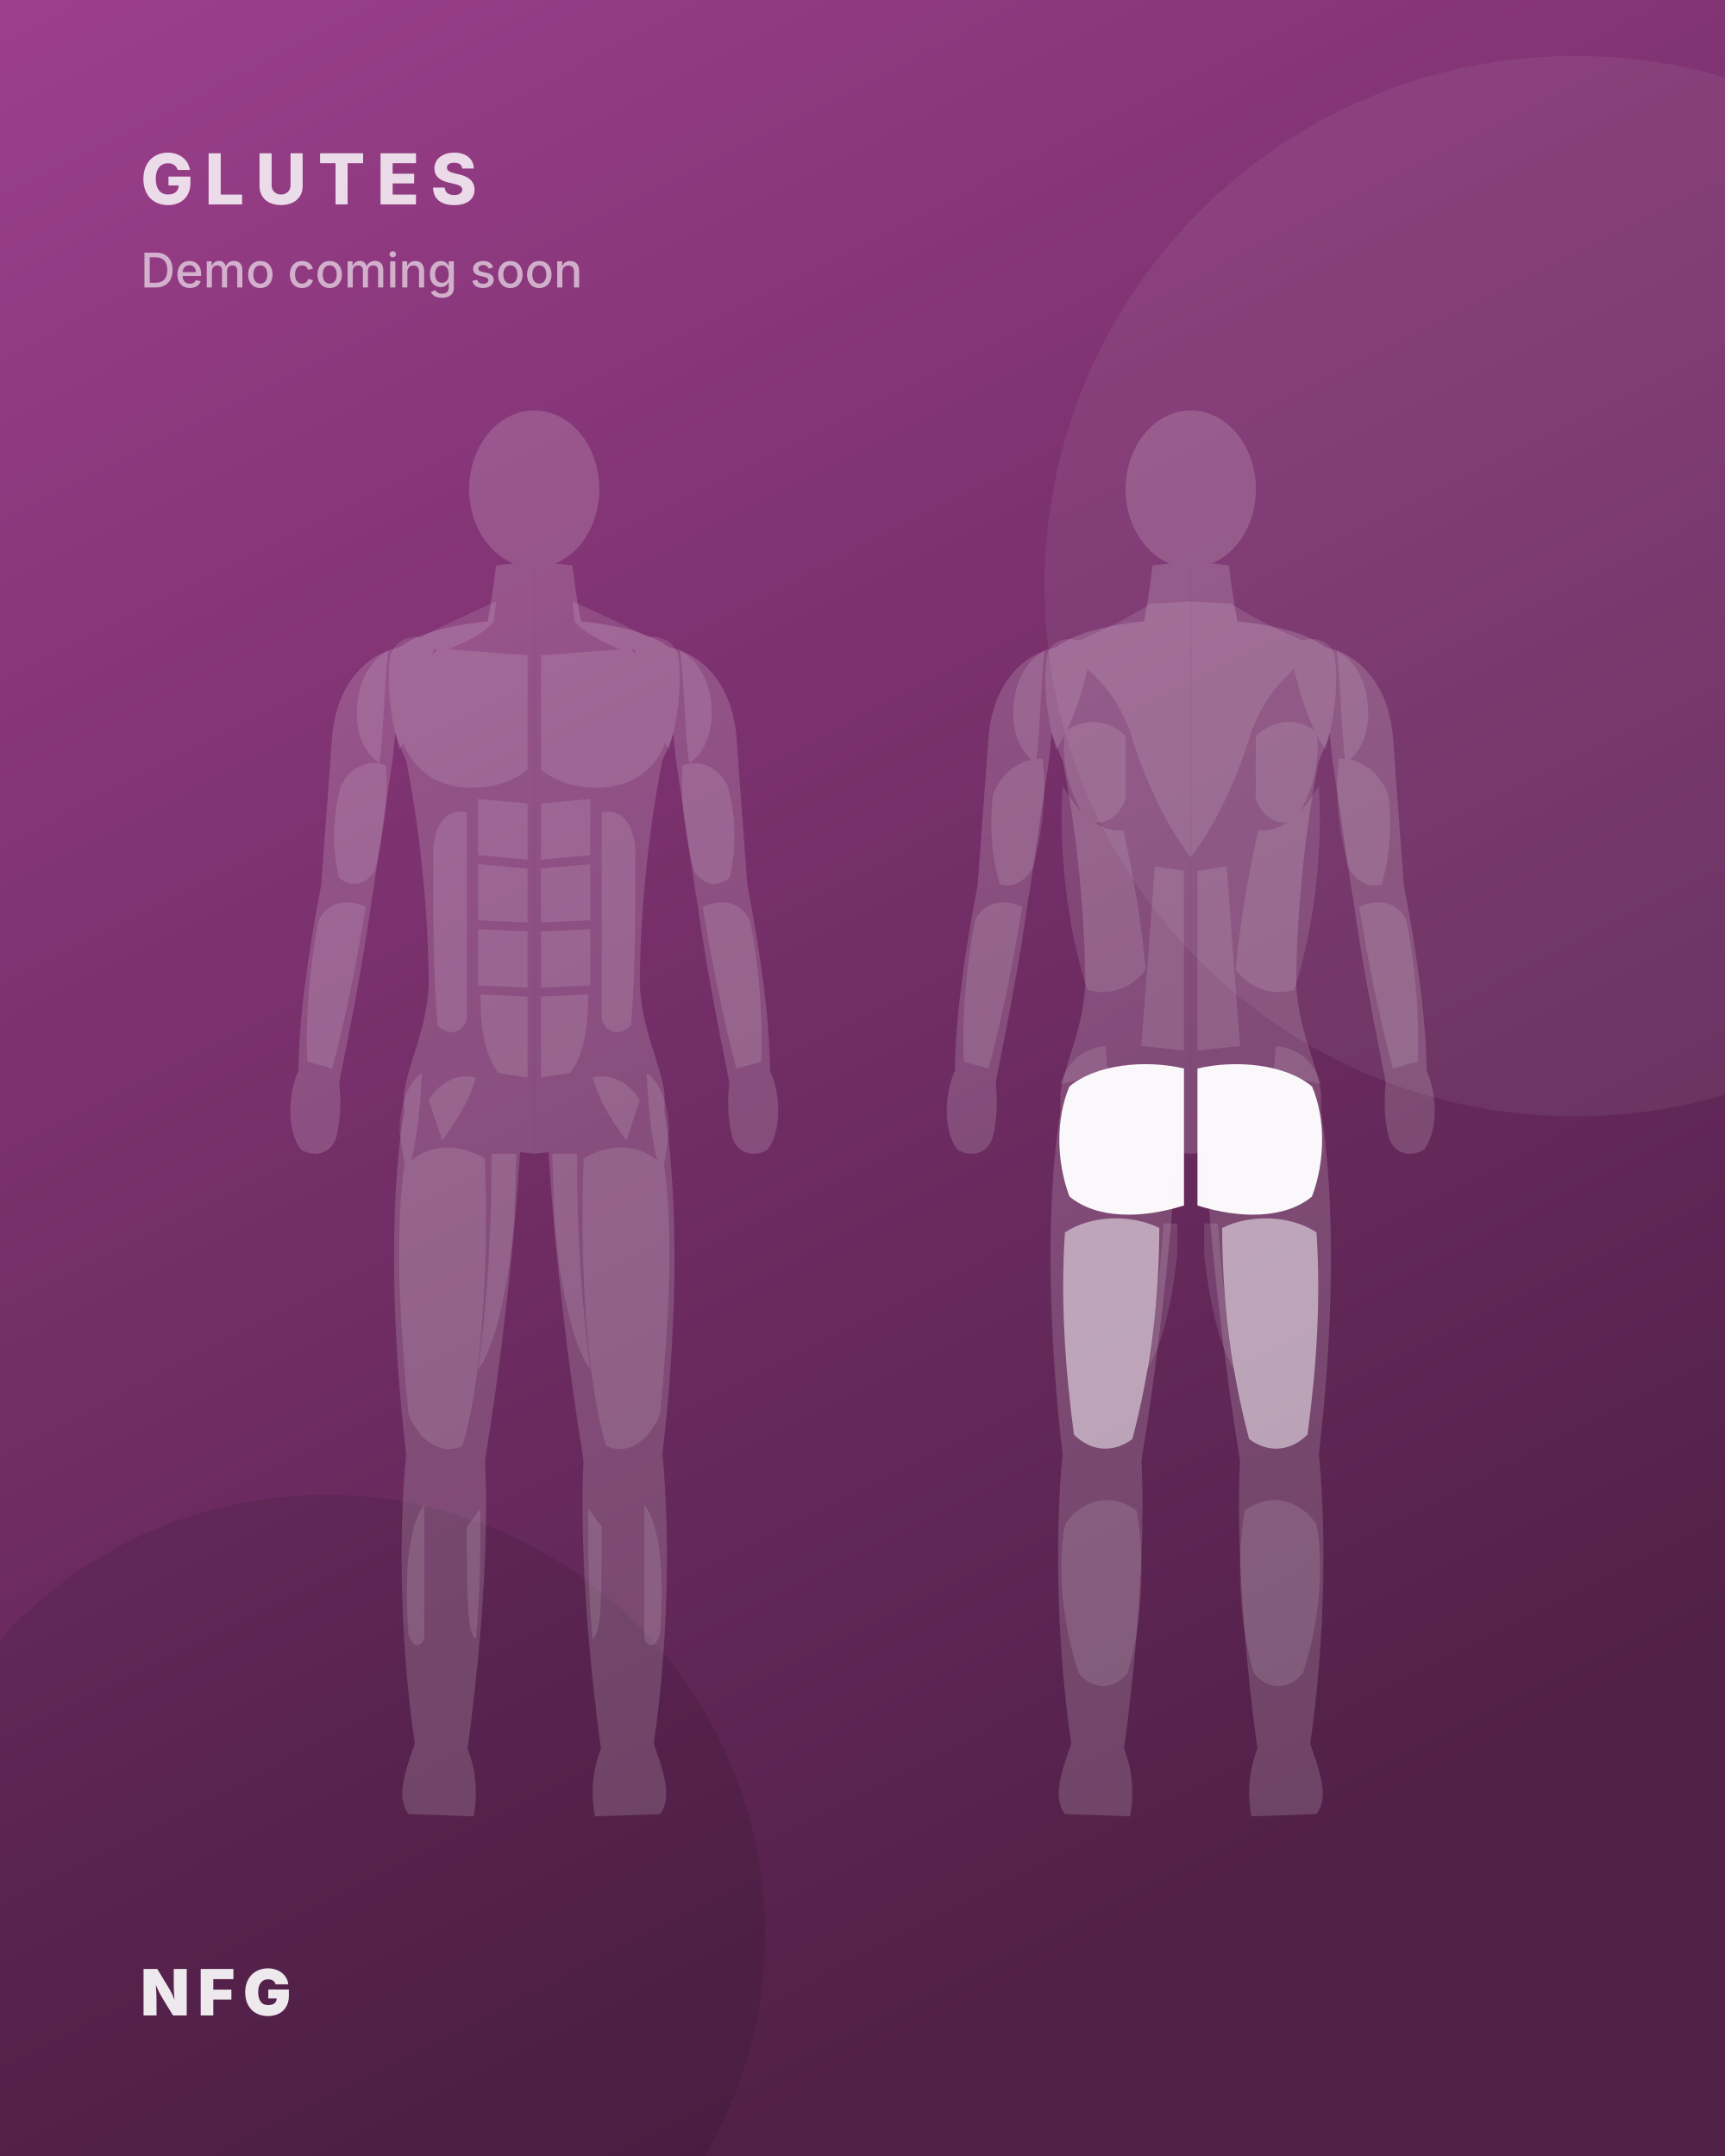
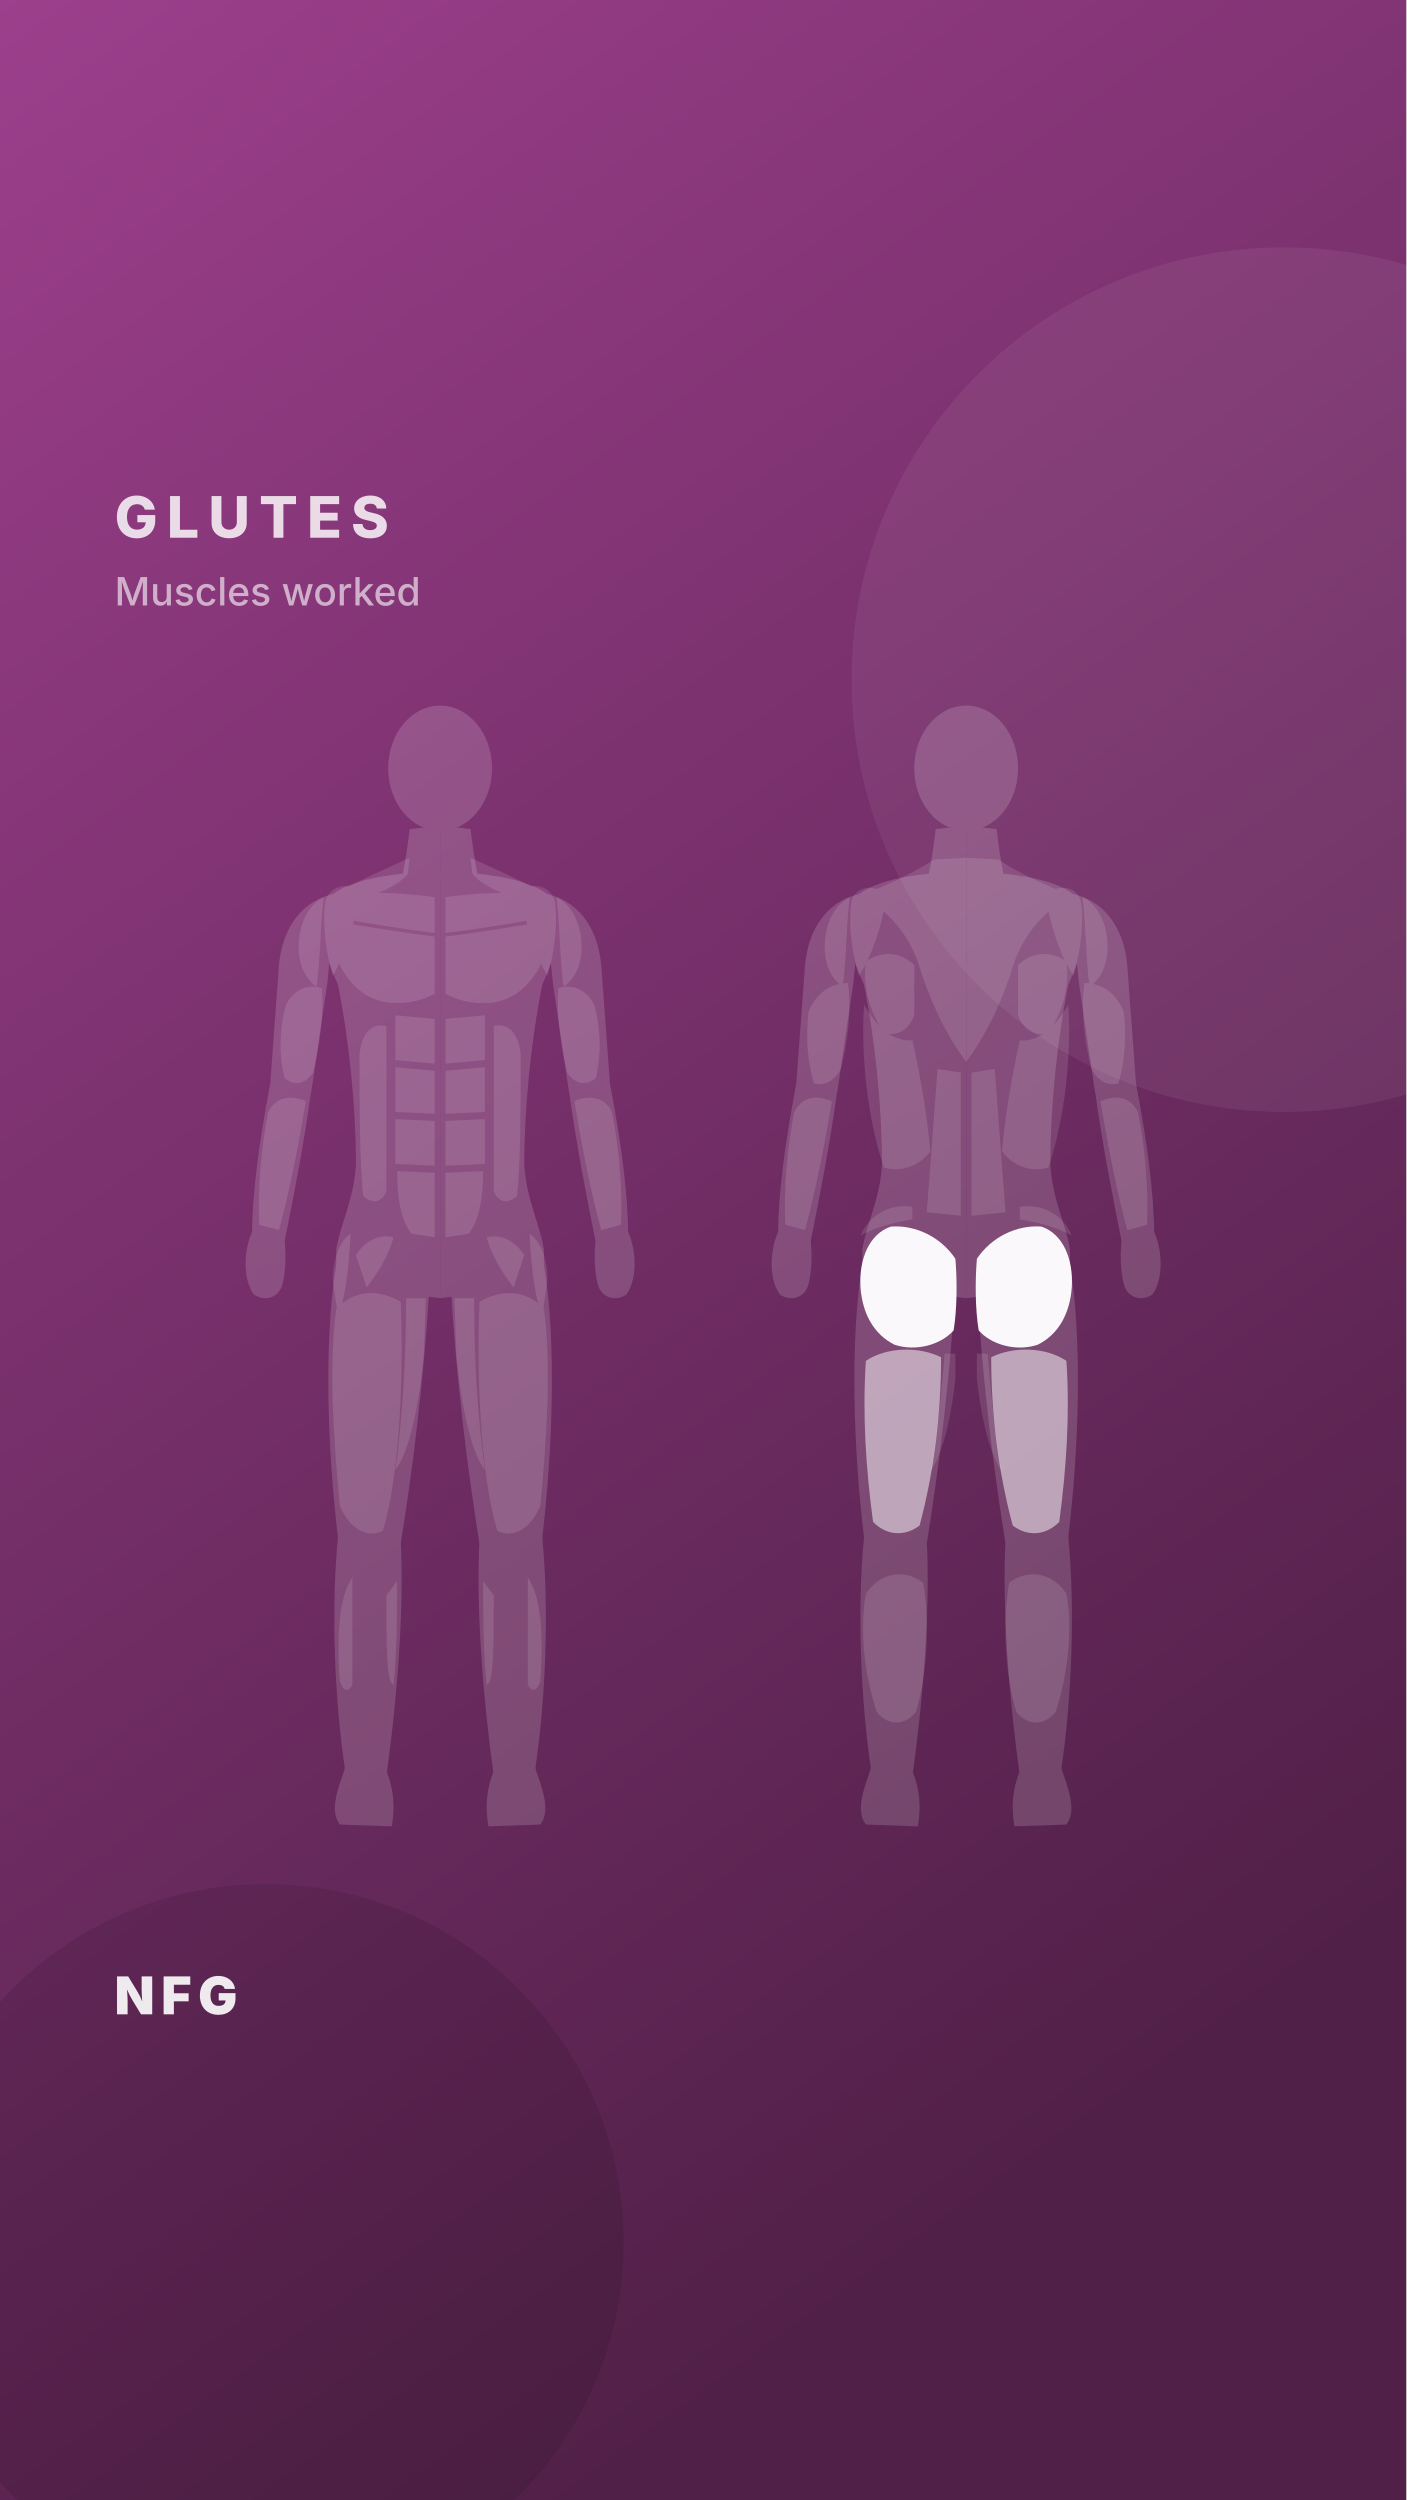
- <svg xmlns="http://www.w3.org/2000/svg" viewBox="0 0 1080 1350" width="1080" height="1350" role="img" aria-label="Glute Bridge: muscles worked (placeholder image)">
+ <svg xmlns="http://www.w3.org/2000/svg" viewBox="0 0 1080 1920" width="1080" height="1920" role="img" aria-label="Glute Bridge: muscles worked">
  <defs>
    <linearGradient id="bg" x1="0" y1="0" x2="0.4" y2="1">
      <stop offset="0" stop-color="#9C3F8C" />
      <stop offset="1" stop-color="#512048" />
    </linearGradient>
  </defs>
-   <rect width="1080" height="1350" fill="url(#bg)" />
-   <circle cx="986" cy="367" r="332" fill="#FFFFFF" fill-opacity="0.06" />
-   <circle cx="204" cy="1211" r="275" fill="#000000" fill-opacity="0.10" />
-   <g transform="translate(334.5,250.0) scale(1.4062)">
+   <rect width="1080" height="1920" fill="url(#bg)" />
+   <circle cx="986" cy="522" r="332" fill="#FFFFFF" fill-opacity="0.06" />
+   <circle cx="204" cy="1722" r="275" fill="#000000" fill-opacity="0.10" />
+   <g transform="translate(338.0,535.0) scale(1.375)">
    <g opacity="0.16">
      <ellipse cx="0" cy="40" rx="29" ry="35" fill="#FFFFFF" />
      <path d="M0,72 L17,74 C18,82 19,90 21,100 L0,102 Z" fill="#FFFFFF" />
      <path d="M0,72 L17,74 C18,82 19,90 21,100 L0,102 Z" fill="#FFFFFF" transform="scale(-1,1)" />
      <path d="M0,98 L22,99 C40,101 55,105 63,113 C70,121 66,141 57,161 C51,191 47,229 47,261 C48,281 56,295 58,309 L58,322 C40,330 18,334 0,336 Z" fill="#FFFFFF" />
      <path d="M0,98 L22,99 C40,101 55,105 63,113 C70,121 66,141 57,161 C51,191 47,229 47,261 C48,281 56,295 58,309 L58,322 C40,330 18,334 0,336 Z" fill="#FFFFFF" transform="scale(-1,1)" />
      <path d="M58,110 C76,113 88,128 90,150 L95,218 C91,227 77,229 72,221 L63,160 Z" fill="#FFFFFF" />
      <path d="M58,110 C76,113 88,128 90,150 L95,218 C91,227 77,229 72,221 L63,160 Z" fill="#FFFFFF" transform="scale(-1,1)" />
      <path d="M72,220 L95,217 C101,248 105,278 105,300 L87,305 C82,280 76,250 72,220 Z" fill="#FFFFFF" />
      <path d="M72,220 L95,217 C101,248 105,278 105,300 L87,305 C82,280 76,250 72,220 Z" fill="#FFFFFF" transform="scale(-1,1)" />
      <path d="M87,303 L105,299 C110,310 110,326 104,334 C98,338 90,336 88,328 C86,320 86,310 87,303 Z" fill="#FFFFFF" />
      <path d="M87,303 L105,299 C110,310 110,326 104,334 C98,338 90,336 88,328 C86,320 86,310 87,303 Z" fill="#FFFFFF" transform="scale(-1,1)" />
      <path d="M6,330 L58,317 C65,360 63,420 57,470 L22,473 C15,430 9,380 6,330 Z" fill="#FFFFFF" />
      <path d="M6,330 L58,317 C65,360 63,420 57,470 L22,473 C15,430 9,380 6,330 Z" fill="#FFFFFF" transform="scale(-1,1)" />
      <path d="M22,471 L57,469 C61,510 59,560 53,600 L30,603 C24,560 20,510 22,471 Z" fill="#FFFFFF" />
      <path d="M22,471 L57,469 C61,510 59,560 53,600 L30,603 C24,560 20,510 22,471 Z" fill="#FFFFFF" transform="scale(-1,1)" />
      <path d="M30,600 L53,598 C57,610 62,622 56,630 L27,631 C25,620 26,610 30,600 Z" fill="#FFFFFF" />
      <path d="M30,600 L53,598 C57,610 62,622 56,630 L27,631 C25,620 26,610 30,600 Z" fill="#FFFFFF" transform="scale(-1,1)" />
    </g>
    <g opacity="0.12">
      <path d="M17,90 C30,96 44,102 56,109 L40,112 C30,108 22,104 18,99 Z" fill="#FFFFFF" />
      <path d="M17,90 C30,96 44,102 56,109 L40,112 C30,108 22,104 18,99 Z" fill="#FFFFFF" transform="scale(-1,1)" />
      <path d="M44,108 C54,103 62,107 64,114 C66,126 64,142 60,156 C54,146 48,128 44,108 Z" fill="#FFFFFF" />
      <path d="M44,108 C54,103 62,107 64,114 C66,126 64,142 60,156 C54,146 48,128 44,108 Z" fill="#FFFFFF" transform="scale(-1,1)" />
      <path d="M65,112 C73,116 79,126 79,140 C79,150 75,158 69,162 C67,150 67,128 65,112 Z" fill="#FFFFFF" />
      <path d="M65,112 C73,116 79,126 79,140 C79,150 75,158 69,162 C67,150 67,128 65,112 Z" fill="#FFFFFF" transform="scale(-1,1)" />
-       <path d="M3,130 L50,126 C56,136 59,146 58,154 C53,166 42,173 28,173 C16,173 8,169 3,165 Z" fill="#FFFFFF" />
-       <path d="M3,130 L50,126 C56,136 59,146 58,154 C53,166 42,173 28,173 C16,173 8,169 3,165 Z" fill="#FFFFFF" transform="scale(-1,1)" />
-       <path d="M3,114 L43,111 C47,116 50,121 52,127 C36,130 18,131 3,131 Z" fill="#FFFFFF" />
-       <path d="M3,114 L43,111 C47,116 50,121 52,127 C36,130 18,131 3,131 Z" fill="#FFFFFF" transform="scale(-1,1)" />
+       <path d="M3,134 C20,132 38,129 56,126 C58,134 58,142 56,150 C50,162 40,170 28,171 C17,172 9,169 3,166 Z" fill="#FFFFFF" />
+       <path d="M3,134 C20,132 38,129 56,126 C58,134 58,142 56,150 C50,162 40,170 28,171 C17,172 9,169 3,166 Z" fill="#FFFFFF" transform="scale(-1,1)" />
+       <path d="M3,112 C18,110 34,109 46,110 C51,114 54,119 55,124 C38,127 20,130 3,132 Z" fill="#FFFFFF" />
+       <path d="M3,112 C18,110 34,109 46,110 C51,114 54,119 55,124 C38,127 20,130 3,132 Z" fill="#FFFFFF" transform="scale(-1,1)" />
      <path d="M66,163 C74,160 82,164 86,172 C90,186 90,200 87,213 C81,218 75,216 71,210 C67,194 65,177 66,163 Z" fill="#FFFFFF" />
      <path d="M66,163 C74,160 82,164 86,172 C90,186 90,200 87,213 C81,218 75,216 71,210 C67,194 65,177 66,163 Z" fill="#FFFFFF" transform="scale(-1,1)" />
      <path d="M75,226 C84,222 92,224 96,232 C100,252 102,276 101,295 L90,298 C84,276 79,250 75,226 Z" fill="#FFFFFF" />
      <path d="M75,226 C84,222 92,224 96,232 C100,252 102,276 101,295 L90,298 C84,276 79,250 75,226 Z" fill="#FFFFFF" transform="scale(-1,1)" />
      <path d="M3,180 L25,178 L25,203 L3,205 Z" fill="#FFFFFF" />
      <path d="M3,180 L25,178 L25,203 L3,205 Z" fill="#FFFFFF" transform="scale(-1,1)" />
      <path d="M3,209 L25,207 L25,232 L3,233 Z" fill="#FFFFFF" />
      <path d="M3,209 L25,207 L25,232 L3,233 Z" fill="#FFFFFF" transform="scale(-1,1)" />
      <path d="M3,237 L25,236 L25,261 L3,262 Z" fill="#FFFFFF" />
      <path d="M3,237 L25,236 L25,261 L3,262 Z" fill="#FFFFFF" transform="scale(-1,1)" />
      <path d="M3,266 L24,265 C24,280 22,292 16,300 L3,302 Z" fill="#FFFFFF" />
      <path d="M3,266 L24,265 C24,280 22,292 16,300 L3,302 Z" fill="#FFFFFF" transform="scale(-1,1)" />
      <path d="M30,184 C38,182 44,188 45,200 C45,230 45,258 43,279 C37,284 32,282 30,276 C30,246 30,214 30,184 Z" fill="#FFFFFF" />
      <path d="M30,184 C38,182 44,188 45,200 C45,230 45,258 43,279 C37,284 32,282 30,276 C30,246 30,214 30,184 Z" fill="#FFFFFF" transform="scale(-1,1)" />
      <path d="M26,302 C34,300 42,304 47,312 L41,330 C35,322 29,313 26,302 Z" fill="#FFFFFF" />
      <path d="M26,302 C34,300 42,304 47,312 L41,330 C35,322 29,313 26,302 Z" fill="#FFFFFF" transform="scale(-1,1)" />
      <path d="M50,300 C56,304 60,314 60,326 L57,346 C53,336 51,320 50,300 Z" fill="#FFFFFF" />
      <path d="M50,300 C56,304 60,314 60,326 L57,346 C53,336 51,320 50,300 Z" fill="#FFFFFF" transform="scale(-1,1)" />
      <path d="M22,338 C34,331 48,331 58,342 C62,372 60,410 56,452 C50,466 40,470 32,466 C24,440 20,390 22,338 Z" fill="#FFFFFF" />
      <path d="M22,338 C34,331 48,331 58,342 C62,372 60,410 56,452 C50,466 40,470 32,466 C24,440 20,390 22,338 Z" fill="#FFFFFF" transform="scale(-1,1)" />
      <path d="M8,336 L19,336 C19,372 21,402 25,432 C17,422 11,392 9,366 Z" fill="#FFFFFF" />
      <path d="M8,336 L19,336 C19,372 21,402 25,432 C17,422 11,392 9,366 Z" fill="#FFFFFF" transform="scale(-1,1)" />
      <path d="M49,492 C56,502 58,522 56,550 C54,556 51,556 49,552 C49,530 49,512 49,492 Z" fill="#FFFFFF" />
      <path d="M49,492 C56,502 58,522 56,550 C54,556 51,556 49,552 C49,530 49,512 49,492 Z" fill="#FFFFFF" transform="scale(-1,1)" />
      <path d="M24,494 C24,512 24,532 26,552 C30,550 30,532 30,502 Z" fill="#FFFFFF" />
      <path d="M24,494 C24,512 24,532 26,552 C30,550 30,532 30,502 Z" fill="#FFFFFF" transform="scale(-1,1)" />
    </g>
  </g>
-   <g transform="translate(745.5,250.0) scale(1.4062)">
+   <g transform="translate(742.0,535.0) scale(1.375)">
    <g opacity="0.16">
      <ellipse cx="0" cy="40" rx="29" ry="35" fill="#FFFFFF" />
      <path d="M0,72 L17,74 C18,82 19,90 21,100 L0,102 Z" fill="#FFFFFF" />
      <path d="M0,72 L17,74 C18,82 19,90 21,100 L0,102 Z" fill="#FFFFFF" transform="scale(-1,1)" />
      <path d="M0,98 L22,99 C40,101 55,105 63,113 C70,121 66,141 57,161 C51,191 47,229 47,261 C48,281 56,295 58,309 L58,322 C40,330 18,334 0,336 Z" fill="#FFFFFF" />
      <path d="M0,98 L22,99 C40,101 55,105 63,113 C70,121 66,141 57,161 C51,191 47,229 47,261 C48,281 56,295 58,309 L58,322 C40,330 18,334 0,336 Z" fill="#FFFFFF" transform="scale(-1,1)" />
      <path d="M58,110 C76,113 88,128 90,150 L95,218 C91,227 77,229 72,221 L63,160 Z" fill="#FFFFFF" />
      <path d="M58,110 C76,113 88,128 90,150 L95,218 C91,227 77,229 72,221 L63,160 Z" fill="#FFFFFF" transform="scale(-1,1)" />
      <path d="M72,220 L95,217 C101,248 105,278 105,300 L87,305 C82,280 76,250 72,220 Z" fill="#FFFFFF" />
      <path d="M72,220 L95,217 C101,248 105,278 105,300 L87,305 C82,280 76,250 72,220 Z" fill="#FFFFFF" transform="scale(-1,1)" />
      <path d="M87,303 L105,299 C110,310 110,326 104,334 C98,338 90,336 88,328 C86,320 86,310 87,303 Z" fill="#FFFFFF" />
      <path d="M87,303 L105,299 C110,310 110,326 104,334 C98,338 90,336 88,328 C86,320 86,310 87,303 Z" fill="#FFFFFF" transform="scale(-1,1)" />
      <path d="M6,330 L58,317 C65,360 63,420 57,470 L22,473 C15,430 9,380 6,330 Z" fill="#FFFFFF" />
      <path d="M6,330 L58,317 C65,360 63,420 57,470 L22,473 C15,430 9,380 6,330 Z" fill="#FFFFFF" transform="scale(-1,1)" />
      <path d="M22,471 L57,469 C61,510 59,560 53,600 L30,603 C24,560 20,510 22,471 Z" fill="#FFFFFF" />
      <path d="M22,471 L57,469 C61,510 59,560 53,600 L30,603 C24,560 20,510 22,471 Z" fill="#FFFFFF" transform="scale(-1,1)" />
      <path d="M30,600 L53,598 C57,610 62,622 56,630 L27,631 C25,620 26,610 30,600 Z" fill="#FFFFFF" />
      <path d="M30,600 L53,598 C57,610 62,622 56,630 L27,631 C25,620 26,610 30,600 Z" fill="#FFFFFF" transform="scale(-1,1)" />
    </g>
    <g opacity="0.12">
      <path d="M0,90 L18,91 C30,99 44,105 58,111 C46,119 34,129 27,148 C21,168 12,188 0,204 Z" fill="#FFFFFF" />
      <path d="M0,90 L18,91 C30,99 44,105 58,111 C46,119 34,129 27,148 C21,168 12,188 0,204 Z" fill="#FFFFFF" transform="scale(-1,1)" />
      <path d="M44,110 C54,104 62,107 64,114 C66,126 64,142 60,156 C53,146 47,128 44,110 Z" fill="#FFFFFF" />
      <path d="M44,110 C54,104 62,107 64,114 C66,126 64,142 60,156 C53,146 47,128 44,110 Z" fill="#FFFFFF" transform="scale(-1,1)" />
      <path d="M65,112 C73,116 79,126 79,140 C79,150 75,158 69,162 C67,150 67,128 65,112 Z" fill="#FFFFFF" />
      <path d="M65,112 C73,116 79,126 79,140 C79,150 75,158 69,162 C67,150 67,128 65,112 Z" fill="#FFFFFF" transform="scale(-1,1)" />
      <path d="M29,150 C37,142 48,142 56,148 C58,161 54,176 46,188 C38,190 32,186 29,178 Z" fill="#FFFFFF" />
      <path d="M29,150 C37,142 48,142 56,148 C58,161 54,176 46,188 C38,190 32,186 29,178 Z" fill="#FFFFFF" transform="scale(-1,1)" />
      <path d="M30,192 C40,193 50,185 57,172 C59,200 55,236 46,263 C36,266 26,262 20,254 C22,232 26,210 30,192 Z" fill="#FFFFFF" />
      <path d="M30,192 C40,193 50,185 57,172 C59,200 55,236 46,263 C36,266 26,262 20,254 C22,232 26,210 30,192 Z" fill="#FFFFFF" transform="scale(-1,1)" />
      <path d="M3,210 L16,208 C18,236 20,262 22,288 L3,290 Z" fill="#FFFFFF" />
      <path d="M3,210 L16,208 C18,236 20,262 22,288 L3,290 Z" fill="#FFFFFF" transform="scale(-1,1)" />
      <path d="M66,160 C76,160 84,166 88,176 C90,192 88,206 85,216 C79,218 73,214 70,208 C66,192 64,176 66,160 Z" fill="#FFFFFF" />
      <path d="M66,160 C76,160 84,166 88,176 C90,192 88,206 85,216 C79,218 73,214 70,208 C66,192 64,176 66,160 Z" fill="#FFFFFF" transform="scale(-1,1)" />
      <path d="M75,226 C84,222 92,224 96,232 C100,252 102,276 101,295 L90,298 C84,276 79,250 75,226 Z" fill="#FFFFFF" />
      <path d="M75,226 C84,222 92,224 96,232 C100,252 102,276 101,295 L90,298 C84,276 79,250 75,226 Z" fill="#FFFFFF" transform="scale(-1,1)" />
-       <path d="M38,288 C48,289 55,295 58,305 C50,303 43,301 37,299 Z" fill="#FFFFFF" />
-       <path d="M38,288 C48,289 55,295 58,305 C50,303 43,301 37,299 Z" fill="#FFFFFF" transform="scale(-1,1)" />
+       <path d="M30,285 C42,283 54,289 59,301 C52,297 42,294 30,292 Z" fill="#FFFFFF" />
+       <path d="M30,285 C42,283 54,289 59,301 C52,297 42,294 30,292 Z" fill="#FFFFFF" transform="scale(-1,1)" />
      <path d="M6,367 L12,367 C14,391 16,411 20,433 C12,421 8,399 6,381 Z" fill="#FFFFFF" />
      <path d="M6,367 L12,367 C14,391 16,411 20,433 C12,421 8,399 6,381 Z" fill="#FFFFFF" transform="scale(-1,1)" />
      <path d="M24,495 C34,487 48,489 56,501 C60,523 56,549 50,567 C44,575 34,575 28,567 C22,547 20,519 24,495 Z" fill="#FFFFFF" />
      <path d="M24,495 C34,487 48,489 56,501 C60,523 56,549 50,567 C44,575 34,575 28,567 C22,547 20,519 24,495 Z" fill="#FFFFFF" transform="scale(-1,1)" />
    </g>
    <g opacity="0.5">
      <path d="M14,369 C26,363 44,363 56,371 C58,401 56,431 52,461 C44,469 34,469 26,463 C18,433 14,401 14,369 Z" fill="#FFFFFF" />
      <path d="M14,369 C26,363 44,363 56,371 C58,401 56,431 52,461 C44,469 34,469 26,463 C18,433 14,401 14,369 Z" fill="#FFFFFF" transform="scale(-1,1)" />
    </g>
    <g opacity="0.96">
-       <path d="M3,298 C20,294 42,296 54,306 C60,320 60,339 54,355 C42,365 22,365 3,359 Z" fill="#FFFFFF" />
-       <path d="M3,298 C20,294 42,296 54,306 C60,320 60,339 54,355 C42,365 22,365 3,359 Z" fill="#FFFFFF" transform="scale(-1,1)" />
+       <path d="M6,314 C14,302 28,295 42,296 C54,300 60,314 59,330 C58,344 52,356 40,362 C28,366 14,362 7,354 C5,342 5,326 6,314 Z" fill="#FFFFFF" />
+       <path d="M6,314 C14,302 28,295 42,296 C54,300 60,314 59,330 C58,344 52,356 40,362 C28,366 14,362 7,354 C5,342 5,326 6,314 Z" fill="#FFFFFF" transform="scale(-1,1)" />
    </g>
  </g>
-   <text x="88" y="128" fill="#FFFFFF" fill-opacity="0.82" font-family="Inter, 'Helvetica Neue', Helvetica, Arial, sans-serif" font-size="44" font-weight="800" letter-spacing="7">GLUTES</text>
-   <text x="88" y="180" fill="#FFFFFF" fill-opacity="0.6" font-family="Inter, 'Helvetica Neue', Helvetica, Arial, sans-serif" font-size="30" font-weight="500">Demo coming soon</text>
-   <text x="88" y="1262" fill="#FFFFFF" fill-opacity="0.9" font-family="Inter, 'Helvetica Neue', Helvetica, Arial, sans-serif" font-size="40" font-weight="900" letter-spacing="5">NFG</text>
+   <text x="88" y="413" fill="#FFFFFF" fill-opacity="0.82" font-family="Inter, 'Helvetica Neue', Helvetica, Arial, sans-serif" font-size="44" font-weight="800" letter-spacing="7">GLUTES</text>
+   <text x="88" y="465" fill="#FFFFFF" fill-opacity="0.6" font-family="Inter, 'Helvetica Neue', Helvetica, Arial, sans-serif" font-size="30" font-weight="500">Muscles worked</text>
+   <text x="88" y="1547" fill="#FFFFFF" fill-opacity="0.9" font-family="Inter, 'Helvetica Neue', Helvetica, Arial, sans-serif" font-size="40" font-weight="900" letter-spacing="5">NFG</text>
</svg>
